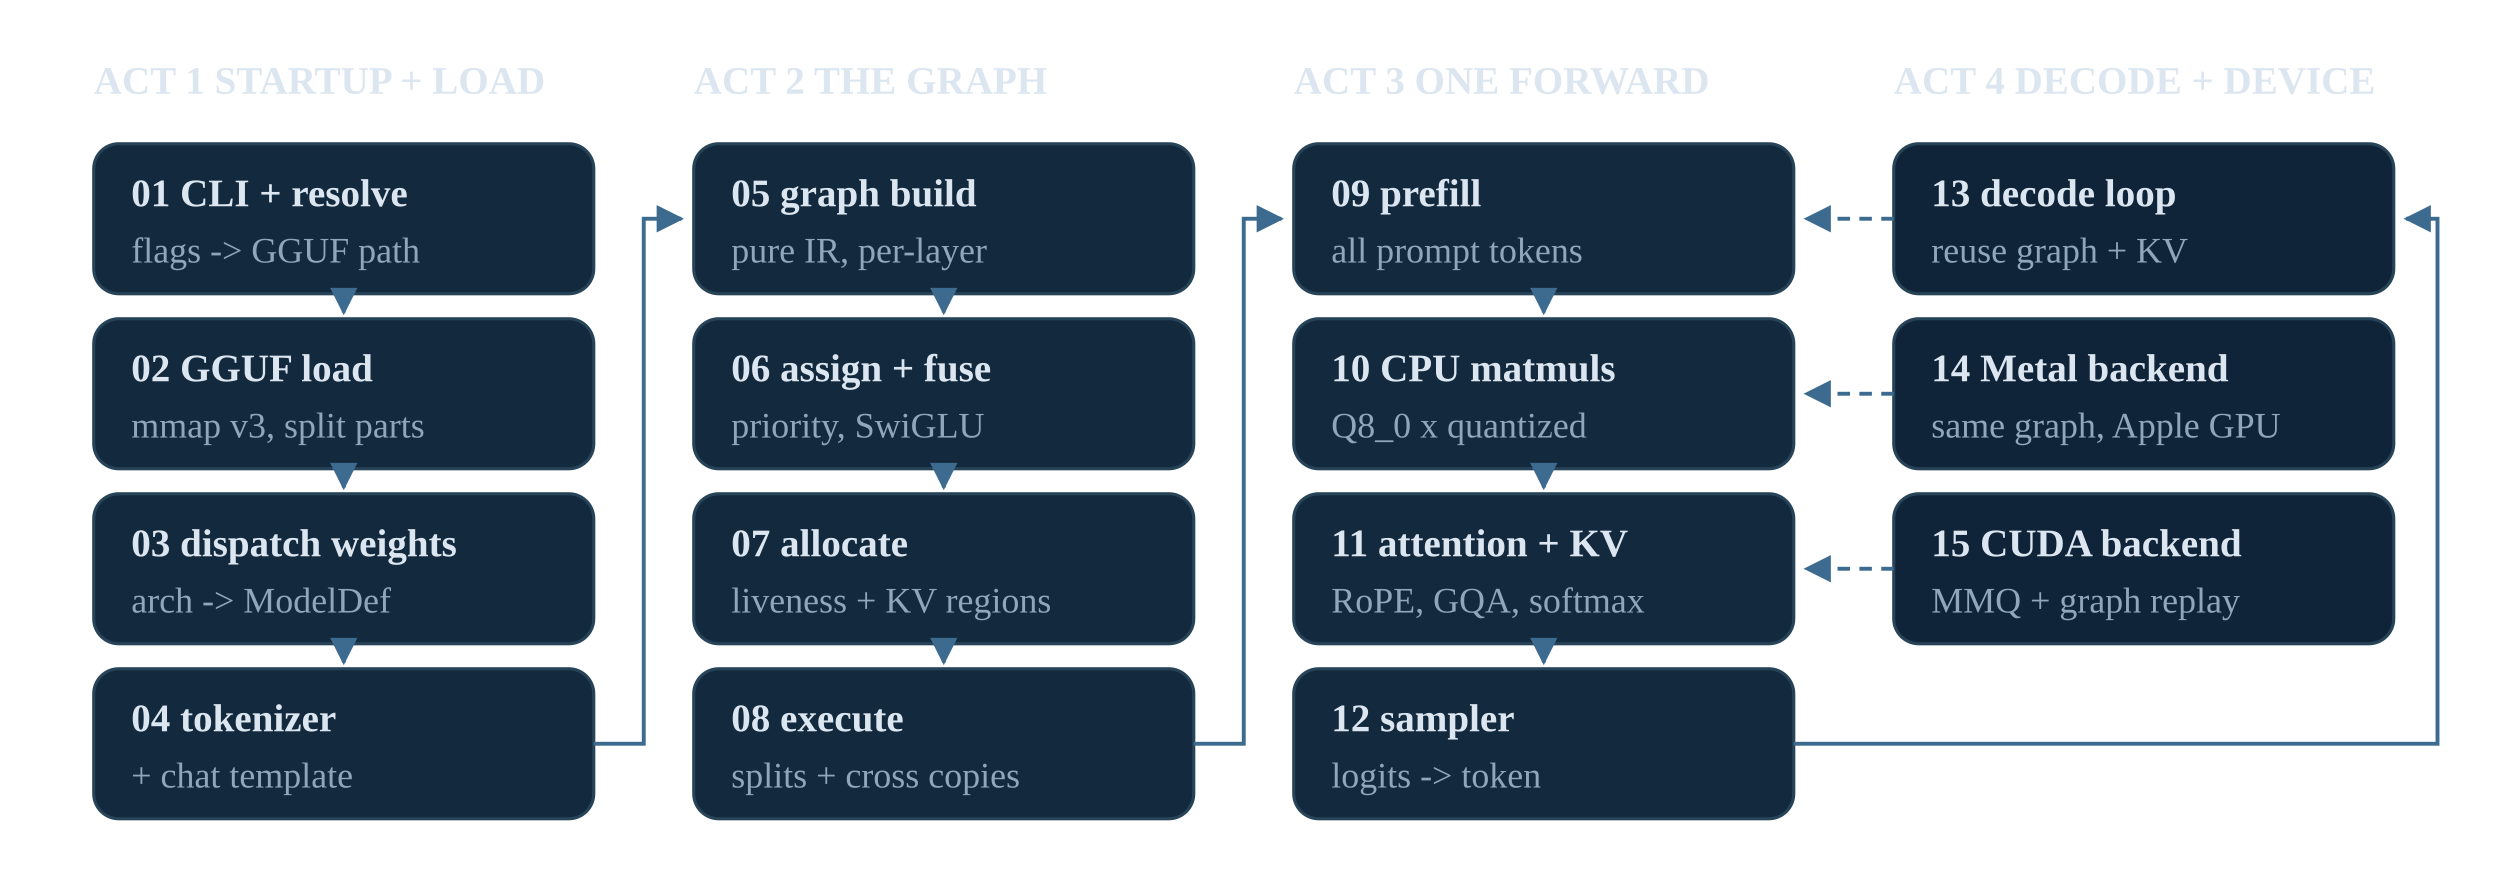
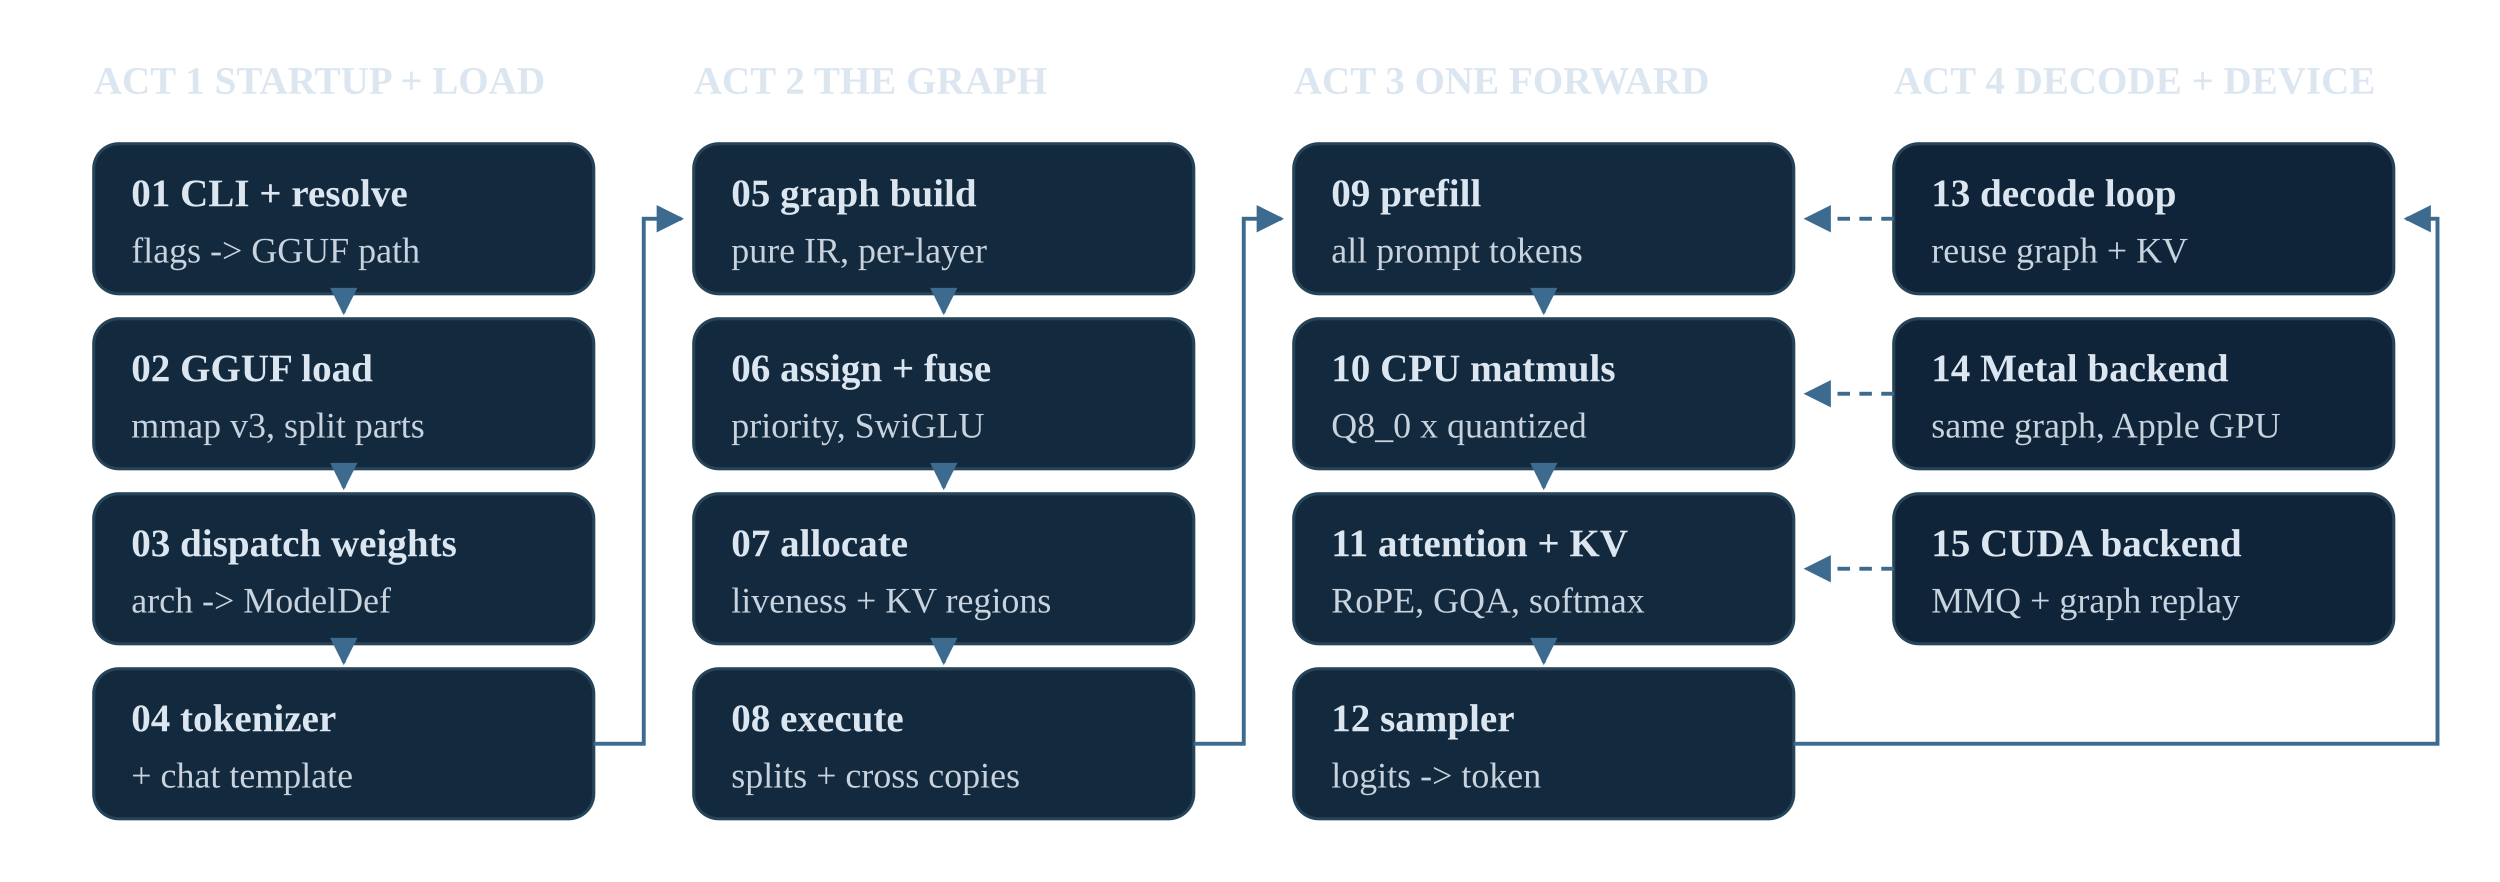
<svg xmlns="http://www.w3.org/2000/svg" viewBox="0 0 800 282" width="100%" style="max-width:100%;height:auto" role="img" aria-label="The walkthrough's fifteen chapters grouped into four acts, with dashed arrows showing that chapter 13 loops back to 09 and that 14 and 15 replace the CPU kernel chapters 10 and 11.">
  <style>
    .fig-card  { fill: var(--quote-bg, #13293d); stroke: var(--quote-border, #274357); stroke-width: 1; }
    .fig-alt   { fill: var(--table-alternate-bg, #0f2438); stroke: var(--quote-border, #274357); stroke-width: 1; }
    .fig-t     { fill: var(--fg, #dce6f0); font-size: 12.5px; font-weight: 600; }
-     .fig-s     { fill: var(--sidebar-fg, #8fa6bd); font-size: 11.5px; }
-     .fig-cap   { fill: var(--sidebar-fg, #8fa6bd); font-size: 11px; letter-spacing: .10em; }
+     .fig-s     { fill: var(--fg, #dce6f0); font-size: 11.5px; opacity: .90; }
+     .fig-cap   { fill: var(--fg, #dce6f0); font-size: 11px; letter-spacing: .10em; opacity: .90; }
    .fig-edge  { stroke: var(--quote-border, #3c6b8f); stroke-width: 1.25; fill: none; }
    .fig-dash  { stroke: var(--quote-border, #3c6b8f); stroke-width: 1.25; fill: none; stroke-dasharray: 4 3; }
    .fig-a-acc { fill: #4d86b8; }
    .fig-a-pos { fill: #3f8f6f; }
    .fig-a-neg { fill: #b06a5e; }
  </style>
  <defs>
    <marker id="fig14-arrow" viewBox="0 0 10 10" refX="9" refY="5" markerWidth="7" markerHeight="7" orient="auto-start-reverse">
      <path d="M0 0 L10 5 L0 10 z" fill="var(--quote-border, #3c6b8f)" />
    </marker>
  </defs>
  <text class="fig-t" x="30" y="30">ACT 1 STARTUP + LOAD</text>
  <text class="fig-t" x="222" y="30">ACT 2 THE GRAPH</text>
  <text class="fig-t" x="414" y="30">ACT 3 ONE FORWARD</text>
  <text class="fig-t" x="606" y="30">ACT 4 DECODE + DEVICE</text>
  <rect class="fig-card" x="30" y="46" width="160" height="48" rx="8" />
  <text class="fig-t" x="42" y="66">01 CLI + resolve</text>
  <text class="fig-s" x="42" y="84">flags -&gt; GGUF path</text>
  <rect class="fig-card" x="30" y="102" width="160" height="48" rx="8" />
  <text class="fig-t" x="42" y="122">02 GGUF load</text>
  <text class="fig-s" x="42" y="140">mmap v3, split parts</text>
  <rect class="fig-card" x="30" y="158" width="160" height="48" rx="8" />
  <text class="fig-t" x="42" y="178">03 dispatch weights</text>
  <text class="fig-s" x="42" y="196">arch -&gt; ModelDef</text>
  <rect class="fig-card" x="30" y="214" width="160" height="48" rx="8" />
  <text class="fig-t" x="42" y="234">04 tokenizer</text>
  <text class="fig-s" x="42" y="252">+ chat template</text>
  <rect class="fig-card" x="222" y="46" width="160" height="48" rx="8" />
  <text class="fig-t" x="234" y="66">05 graph build</text>
  <text class="fig-s" x="234" y="84">pure IR, per-layer</text>
  <rect class="fig-card" x="222" y="102" width="160" height="48" rx="8" />
  <text class="fig-t" x="234" y="122">06 assign + fuse</text>
  <text class="fig-s" x="234" y="140">priority, SwiGLU</text>
  <rect class="fig-card" x="222" y="158" width="160" height="48" rx="8" />
  <text class="fig-t" x="234" y="178">07 allocate</text>
  <text class="fig-s" x="234" y="196">liveness + KV regions</text>
  <rect class="fig-card" x="222" y="214" width="160" height="48" rx="8" />
  <text class="fig-t" x="234" y="234">08 execute</text>
  <text class="fig-s" x="234" y="252">splits + cross copies</text>
  <rect class="fig-card" x="414" y="46" width="160" height="48" rx="8" />
  <text class="fig-t" x="426" y="66">09 prefill</text>
  <text class="fig-s" x="426" y="84">all prompt tokens</text>
  <rect class="fig-card" x="414" y="102" width="160" height="48" rx="8" />
  <text class="fig-t" x="426" y="122">10 CPU matmuls</text>
  <text class="fig-s" x="426" y="140">Q8_0 x quantized</text>
  <rect class="fig-card" x="414" y="158" width="160" height="48" rx="8" />
  <text class="fig-t" x="426" y="178">11 attention + KV</text>
  <text class="fig-s" x="426" y="196">RoPE, GQA, softmax</text>
  <rect class="fig-card" x="414" y="214" width="160" height="48" rx="8" />
  <text class="fig-t" x="426" y="234">12 sampler</text>
  <text class="fig-s" x="426" y="252">logits -&gt; token</text>
  <rect class="fig-alt" x="606" y="46" width="160" height="48" rx="8" />
  <text class="fig-t" x="618" y="66">13 decode loop</text>
  <text class="fig-s" x="618" y="84">reuse graph + KV</text>
  <rect class="fig-alt" x="606" y="102" width="160" height="48" rx="8" />
  <text class="fig-t" x="618" y="122">14 Metal backend</text>
  <text class="fig-s" x="618" y="140">same graph, Apple GPU</text>
  <rect class="fig-alt" x="606" y="158" width="160" height="48" rx="8" />
  <text class="fig-t" x="618" y="178">15 CUDA backend</text>
  <text class="fig-s" x="618" y="196">MMQ + graph replay</text>
  <path class="fig-edge" d="M110 94 V 100" marker-end="url(#fig14-arrow)" />
  <path class="fig-edge" d="M110 150 V 156" marker-end="url(#fig14-arrow)" />
  <path class="fig-edge" d="M110 206 V 212" marker-end="url(#fig14-arrow)" />
  <path class="fig-edge" d="M302 94 V 100" marker-end="url(#fig14-arrow)" />
  <path class="fig-edge" d="M302 150 V 156" marker-end="url(#fig14-arrow)" />
  <path class="fig-edge" d="M302 206 V 212" marker-end="url(#fig14-arrow)" />
  <path class="fig-edge" d="M494 94 V 100" marker-end="url(#fig14-arrow)" />
  <path class="fig-edge" d="M494 150 V 156" marker-end="url(#fig14-arrow)" />
  <path class="fig-edge" d="M494 206 V 212" marker-end="url(#fig14-arrow)" />
  <path class="fig-edge" d="M190 238 H 206 V 70 H 218" marker-end="url(#fig14-arrow)" />
  <path class="fig-edge" d="M382 238 H 398 V 70 H 410" marker-end="url(#fig14-arrow)" />
  <path class="fig-edge" d="M574 238 H 780 V 70 H 770" marker-end="url(#fig14-arrow)" />
  <path class="fig-dash" d="M606 70 H 578" marker-end="url(#fig14-arrow)" />
  <path class="fig-dash" d="M606 126 H 578" marker-end="url(#fig14-arrow)" />
  <path class="fig-dash" d="M606 182 H 578" marker-end="url(#fig14-arrow)" />
</svg>
